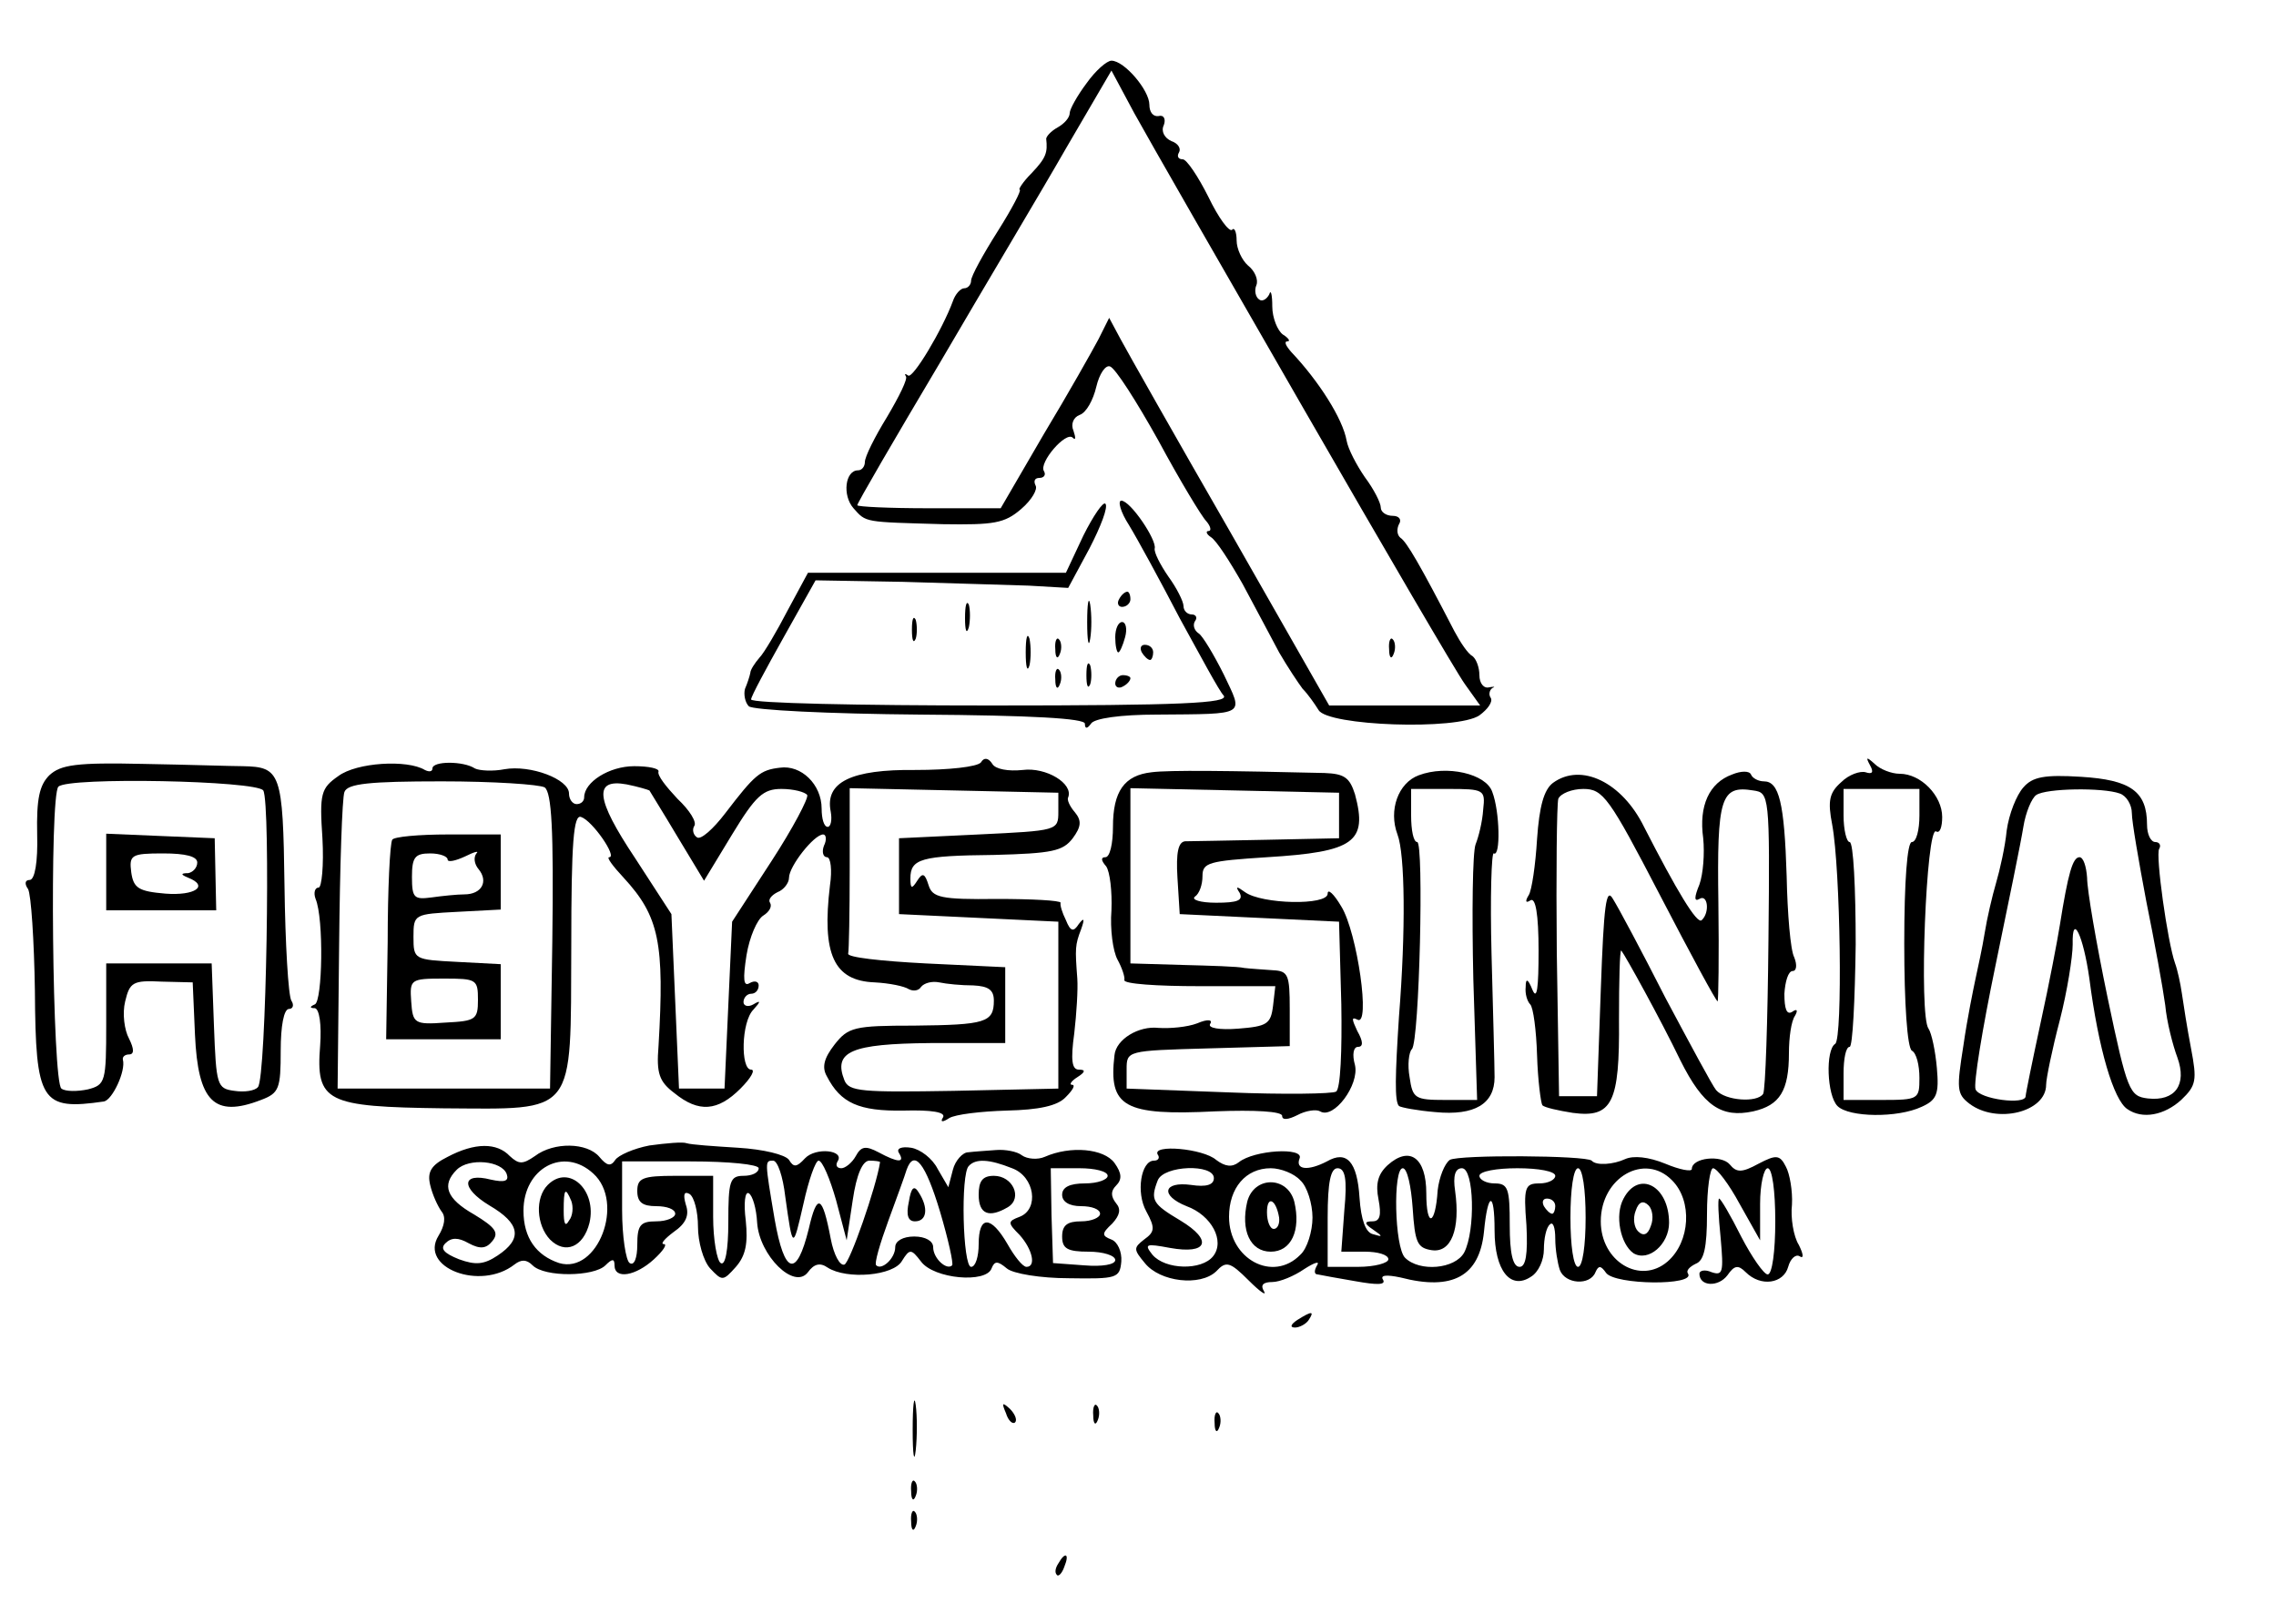
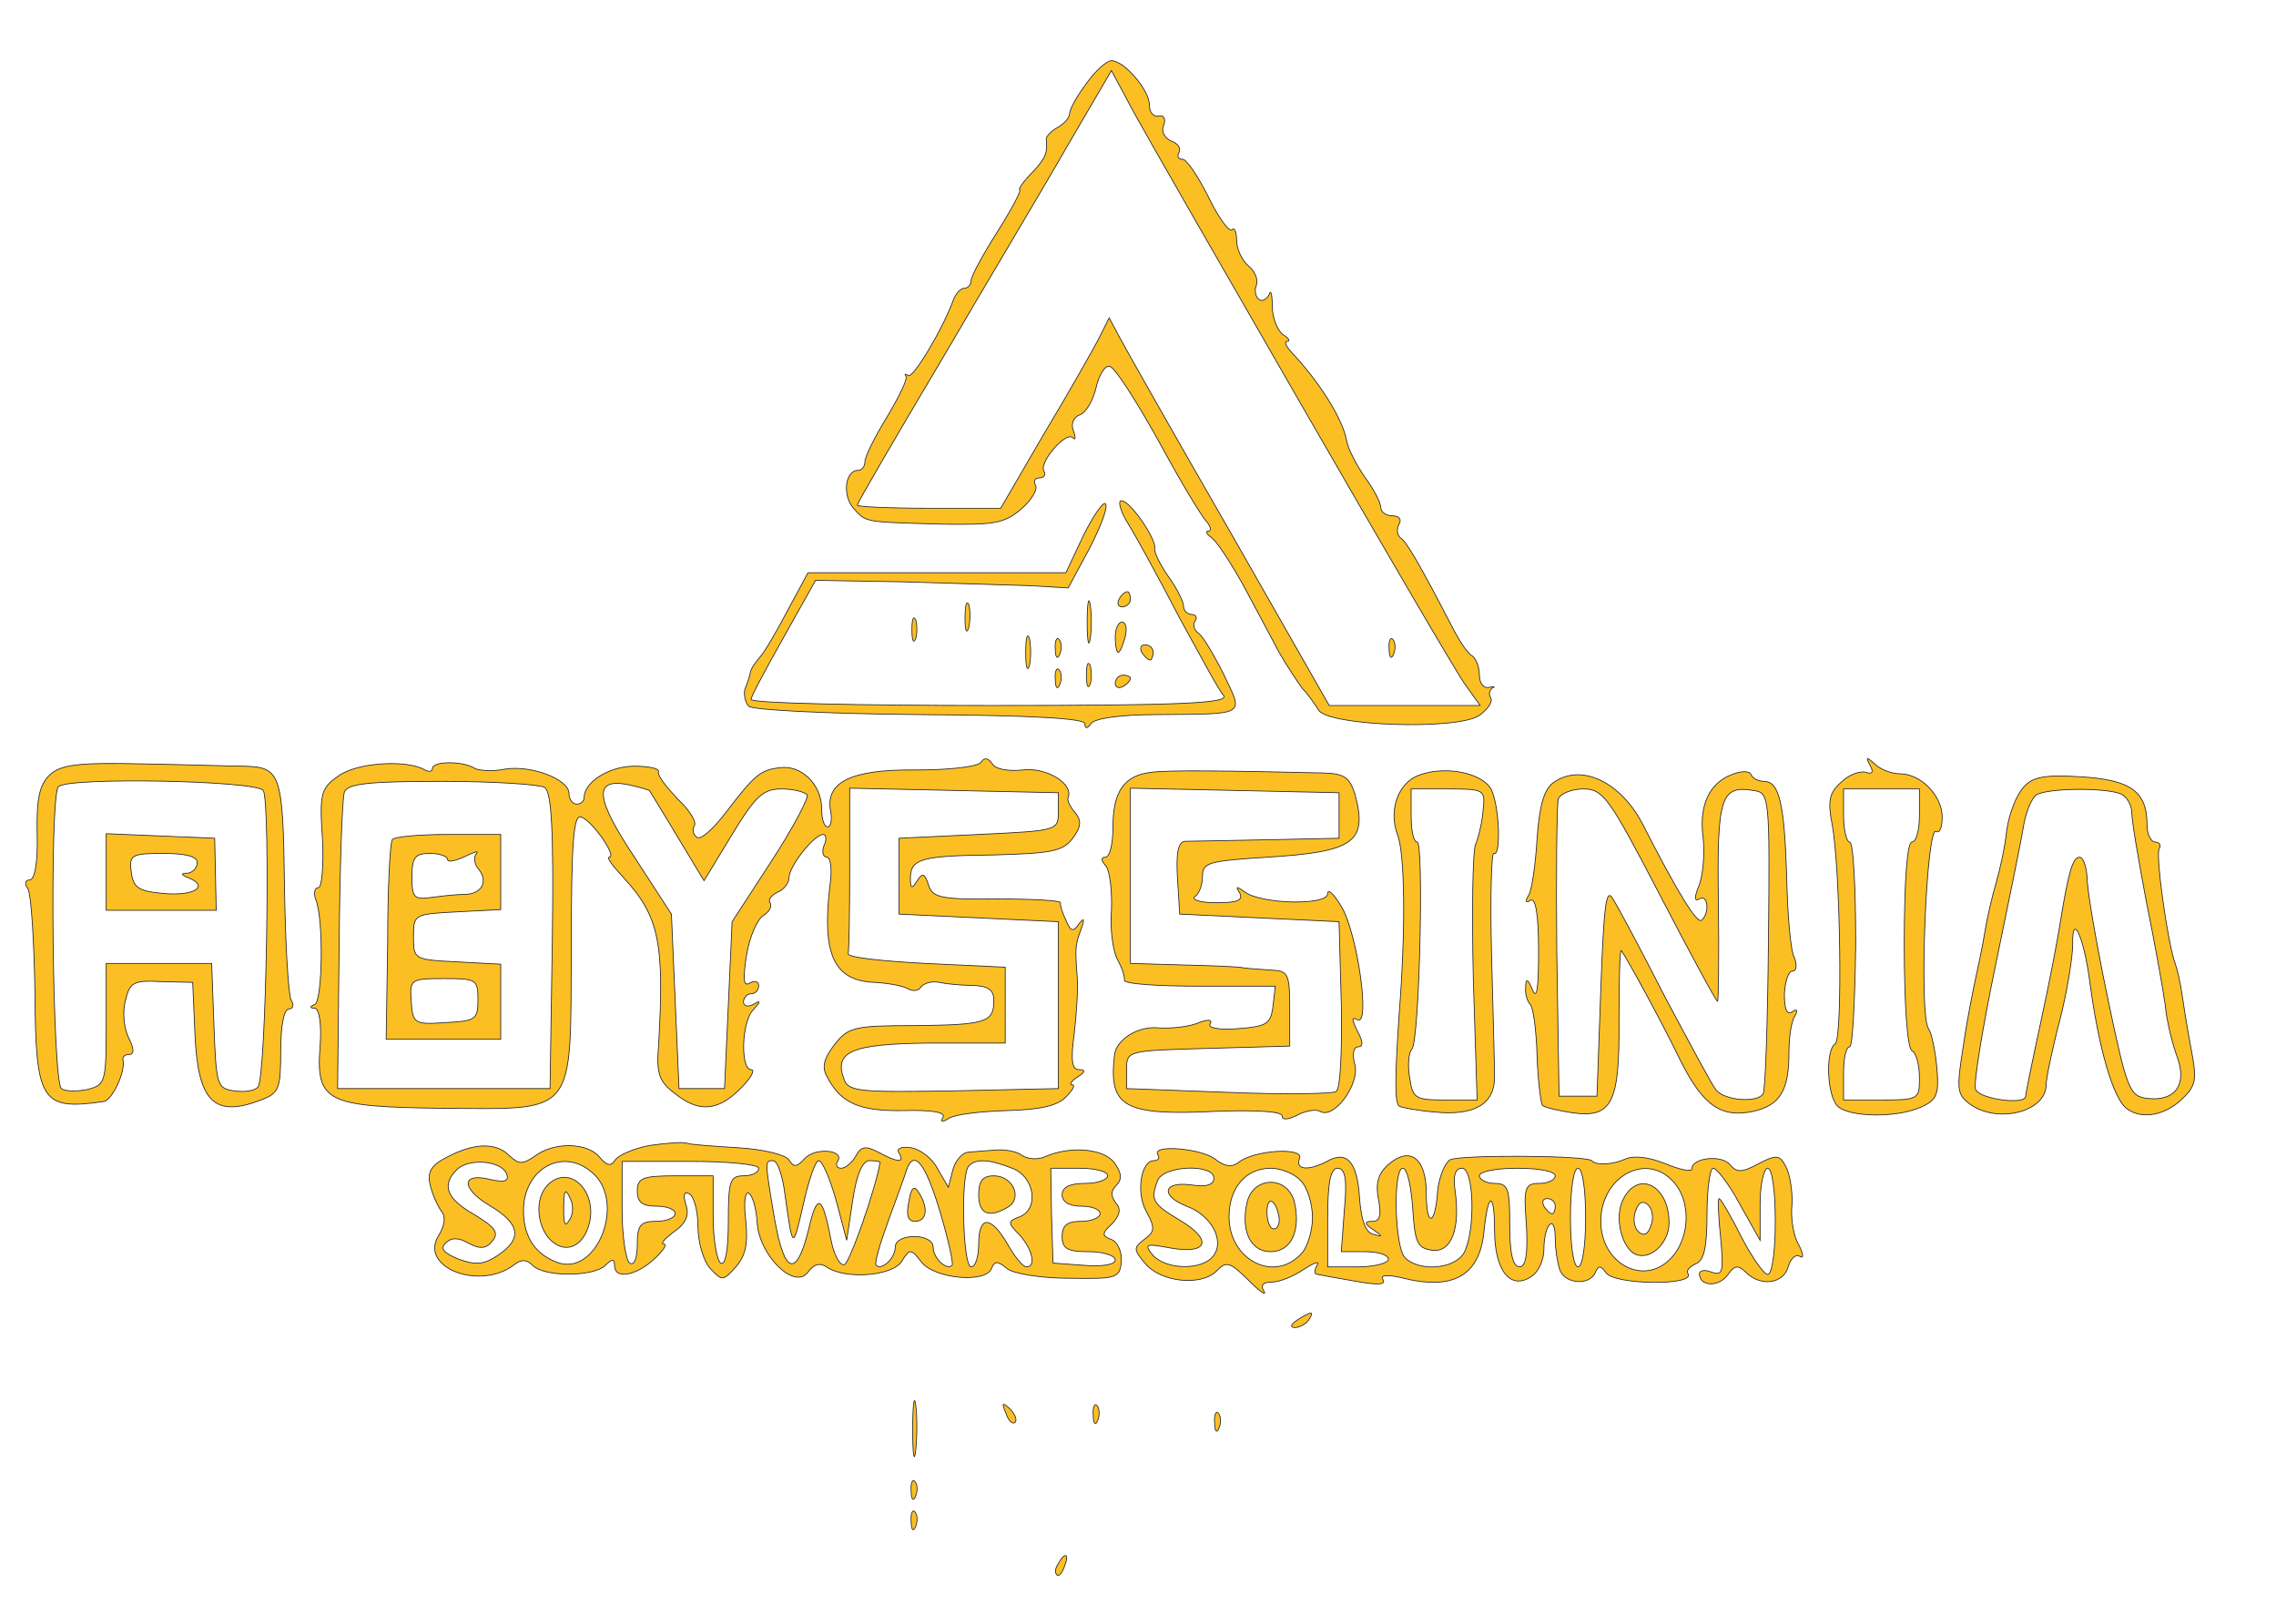
<svg xmlns="http://www.w3.org/2000/svg" version="1.0" width="300pt" height="214pt" viewBox="0 0 300 214" preserveAspectRatio="xMidYMid meet">
-   <g transform="translate(0,214) scale(0.1,-0.1)" fill="#000000" stroke="none">
+   <g transform="translate(0,214) scale(0.1,-0.1)" fill="#fbbf24" stroke="#222">
    <path d="M1432 2030 c-12 -16 -22 -34 -22 -39 0 -6 -7 -14 -16 -19 -9 -5 -15 -12 -15 -15 2 -18 0 -25 -19 -45 -12 -12 -18 -22 -16 -22 3 0 -10 -25 -29 -55 -19 -30 -35 -59 -35 -65 0 -5 -4 -10 -9 -10 -5 0 -12 -8 -15 -17 -14 -38 -53 -103 -59 -98 -4 3 -5 2 -3 -1 3 -3 -9 -27 -25 -54 -16 -26 -29 -52 -29 -59 0 -6 -4 -11 -9 -11 -17 0 -21 -33 -6 -50 17 -19 13 -18 118 -21 67 -1 81 1 103 20 14 12 22 26 19 31 -3 6 -1 10 5 10 6 0 9 4 6 9 -7 11 29 53 38 44 4 -4 4 0 1 9 -4 9 0 18 8 21 9 3 18 20 22 37 4 17 12 29 18 27 7 -2 35 -46 64 -98 28 -52 57 -100 63 -106 6 -7 7 -13 3 -13 -4 0 -3 -4 3 -8 7 -4 25 -32 42 -62 16 -30 38 -71 48 -90 11 -19 25 -40 31 -48 7 -7 16 -20 21 -28 12 -21 183 -27 212 -7 11 8 18 18 15 23 -3 4 -2 10 2 13 5 2 2 2 -4 1 -7 -2 -13 5 -13 16 0 10 -4 21 -9 25 -6 3 -16 18 -24 33 -45 87 -63 118 -71 123 -5 4 -5 12 -2 18 4 6 0 11 -8 11 -9 0 -16 5 -16 11 0 6 -9 24 -21 40 -11 16 -22 37 -24 48 -5 29 -37 79 -73 117 -7 8 -10 14 -5 14 4 0 2 4 -6 9 -7 5 -14 22 -14 37 0 16 -2 23 -4 16 -3 -6 -9 -10 -13 -7 -5 3 -7 12 -4 19 3 7 -2 19 -11 26 -8 7 -15 22 -15 33 0 11 -3 18 -6 14 -4 -3 -18 16 -31 43 -14 28 -29 50 -34 50 -6 0 -8 4 -5 9 3 5 -1 12 -10 15 -9 4 -14 13 -10 21 3 8 0 14 -7 12 -7 -1 -12 5 -12 15 0 19 -33 58 -50 58 -6 0 -21 -13 -33 -30z m287 -430 c106 -184 201 -347 212 -362 l20 -28 -100 0 -99 0 -130 228 c-72 125 -137 240 -145 255 l-15 28 -14 -28 c-8 -15 -40 -72 -72 -125 l-57 -98 -95 0 c-52 0 -94 2 -94 4 0 3 49 87 109 188 59 101 135 228 167 284 l59 101 30 -56 c17 -31 118 -207 224 -391z" />
    <path d="M1831 1284 c0 -11 3 -14 6 -6 3 7 2 16 -1 19 -3 4 -6 -2 -5 -13z" />
    <path d="M1428 1434 l-23 -49 -170 0 -170 0 -27 -50 c-14 -27 -31 -56 -37 -62 -6 -7 -12 -16 -12 -20 -1 -5 -4 -14 -7 -21 -2 -7 0 -18 5 -23 5 -5 105 -10 226 -11 147 -1 217 -5 217 -12 0 -7 3 -7 8 0 4 7 39 12 87 12 120 1 114 -2 88 53 -13 26 -28 51 -33 54 -6 4 -8 11 -5 16 4 5 1 9 -4 9 -6 0 -11 5 -11 11 0 6 -9 24 -20 39 -11 16 -19 32 -18 37 3 11 -32 63 -44 63 -5 0 -1 -15 10 -32 11 -18 41 -73 67 -123 27 -49 52 -96 58 -102 7 -10 -55 -13 -307 -13 -174 0 -316 3 -316 8 0 4 20 41 43 82 l42 75 115 -2 c63 -2 138 -4 166 -5 l52 -3 28 52 c15 29 25 55 21 59 -3 3 -16 -16 -29 -42z" />
    <path d="M1433 1320 c0 -25 2 -35 4 -22 2 12 2 32 0 45 -2 12 -4 2 -4 -23z" />
    <path d="M1475 1350 c-3 -5 -1 -10 4 -10 6 0 11 5 11 10 0 6 -2 10 -4 10 -3 0 -8 -4 -11 -10z" />
    <path d="M1272 1325 c0 -16 2 -22 5 -12 2 9 2 23 0 30 -3 6 -5 -1 -5 -18z" />
    <path d="M1202 1310 c0 -14 2 -19 5 -12 2 6 2 18 0 25 -3 6 -5 1 -5 -13z" />
    <path d="M1470 1300 c0 -11 2 -20 4 -20 2 0 6 9 9 20 3 11 1 20 -4 20 -5 0 -9 -9 -9 -20z" />
    <path d="M1352 1280 c0 -19 2 -27 5 -17 2 9 2 25 0 35 -3 9 -5 1 -5 -18z" />
    <path d="M1391 1284 c0 -11 3 -14 6 -6 3 7 2 16 -1 19 -3 4 -6 -2 -5 -13z" />
    <path d="M1505 1280 c3 -5 8 -10 11 -10 2 0 4 5 4 10 0 6 -5 10 -11 10 -5 0 -7 -4 -4 -10z" />
    <path d="M1432 1250 c0 -14 2 -19 5 -12 2 6 2 18 0 25 -3 6 -5 1 -5 -13z" />
    <path d="M1391 1244 c0 -11 3 -14 6 -6 3 7 2 16 -1 19 -3 4 -6 -2 -5 -13z" />
    <path d="M1470 1239 c0 -5 5 -7 10 -4 6 3 10 8 10 11 0 2 -4 4 -10 4 -5 0 -10 -5 -10 -11z" />
    <path d="M65 1118 c-13 -13 -17 -31 -16 -78 1 -36 -3 -60 -10 -60 -6 0 -7 -5 -2 -12 4 -7 8 -68 9 -134 1 -147 8 -158 91 -146 11 2 29 40 25 55 -1 4 3 7 8 7 7 0 7 7 0 21 -6 11 -9 33 -5 49 6 25 10 28 48 26 l41 -1 3 -69 c4 -88 25 -110 87 -86 24 9 26 15 26 65 0 32 4 55 11 55 5 0 7 5 3 11 -4 7 -8 75 -9 151 -2 150 -5 157 -55 158 -14 0 -73 2 -131 3 -88 2 -109 -1 -124 -15z m282 -20 c10 -16 4 -380 -7 -391 -4 -5 -18 -7 -31 -5 -23 3 -24 7 -27 86 l-3 82 -69 0 -70 0 0 -80 c0 -76 -1 -80 -24 -86 -14 -3 -30 -3 -35 1 -12 7 -16 387 -4 398 13 13 261 8 270 -5z" />
    <path d="M140 990 l0 -50 73 0 72 0 -1 47 -1 48 -72 3 -71 3 0 -51z m120 13 c0 -7 -6 -13 -12 -14 -10 0 -10 -2 0 -6 28 -11 9 -24 -30 -21 -35 3 -42 7 -45 28 -3 23 0 25 42 25 30 0 45 -4 45 -12z" />
    <path d="M446 1117 c-23 -16 -25 -23 -21 -82 2 -36 -1 -65 -5 -65 -5 0 -7 -7 -4 -15 11 -26 9 -135 -1 -139 -7 -3 -7 -5 0 -5 6 -1 9 -22 7 -49 -6 -75 8 -81 162 -83 177 -1 168 -12 169 214 0 137 3 174 13 170 15 -5 48 -53 37 -53 -4 0 5 -12 19 -27 47 -51 54 -86 46 -222 -3 -36 1 -47 21 -62 32 -26 57 -24 87 6 14 14 20 25 14 25 -14 0 -13 63 3 79 10 11 10 13 0 7 -7 -4 -13 -2 -13 3 0 6 5 11 10 11 6 0 10 5 10 11 0 5 -5 7 -12 3 -8 -5 -9 5 -4 37 4 24 14 47 22 52 8 5 12 12 9 17 -3 4 2 10 10 14 8 3 15 12 15 19 0 15 33 57 45 57 4 0 5 -7 1 -15 -3 -8 -1 -15 4 -15 5 0 7 -17 4 -37 -11 -91 5 -126 59 -128 19 -1 39 -5 45 -9 6 -3 13 -2 16 3 4 5 14 8 24 6 9 -2 29 -4 45 -4 20 -1 27 -6 27 -20 0 -29 -11 -32 -105 -33 -79 0 -87 -2 -105 -25 -14 -18 -17 -30 -10 -42 18 -35 42 -46 101 -45 37 1 56 -2 52 -9 -4 -6 -1 -7 8 -1 8 5 42 9 76 10 42 1 67 6 78 18 9 9 13 16 8 16 -4 0 -1 5 7 10 11 7 11 10 2 10 -9 0 -11 12 -6 48 3 26 5 58 4 72 -3 40 -3 44 5 65 5 14 4 16 -3 7 -7 -11 -11 -10 -17 5 -5 10 -8 20 -7 23 0 3 -38 5 -84 5 -74 -1 -85 2 -90 18 -5 16 -8 17 -15 6 -7 -11 -9 -11 -9 3 0 26 14 30 110 31 77 2 91 5 104 22 11 15 12 23 3 34 -7 8 -11 17 -9 20 7 18 -29 40 -60 36 -19 -2 -36 1 -40 8 -5 8 -11 9 -15 2 -5 -6 -43 -10 -86 -10 -85 1 -120 -16 -112 -55 2 -11 0 -20 -4 -20 -5 0 -8 11 -8 24 0 32 -27 58 -55 54 -26 -3 -33 -9 -72 -60 -16 -21 -32 -35 -37 -32 -5 3 -7 10 -4 15 4 5 -6 21 -22 36 -15 16 -27 31 -25 36 1 4 -13 7 -32 7 -33 0 -66 -21 -66 -41 0 -5 -4 -9 -10 -9 -5 0 -10 6 -10 14 0 19 -51 38 -85 32 -15 -3 -33 -2 -39 1 -15 10 -56 10 -56 0 0 -4 -4 -5 -10 -2 -23 14 -90 10 -114 -8z m272 -15 c9 -7 12 -54 10 -203 l-3 -194 -140 0 -140 0 2 189 c1 104 4 195 7 202 4 11 33 14 128 14 68 0 129 -4 136 -8z m138 -4 c1 -2 18 -29 37 -61 l35 -58 37 61 c31 51 41 60 65 60 16 0 31 -4 34 -8 2 -4 -19 -44 -47 -87 l-52 -80 -5 -110 -5 -110 -30 0 -30 0 -5 115 -5 115 -48 74 c-52 78 -55 105 -11 97 15 -3 28 -7 30 -8z m539 -28 c0 -25 -1 -25 -105 -30 l-105 -5 0 -50 0 -50 105 -5 105 -5 0 -110 0 -110 -138 -3 c-121 -2 -138 -1 -144 14 -15 38 9 48 113 49 l99 0 0 50 0 50 -105 5 c-58 3 -104 8 -102 13 1 4 2 54 2 112 l0 106 138 -3 137 -3 0 -25z" />
    <path d="M517 1033 c-3 -5 -6 -65 -6 -135 l-2 -128 76 0 75 0 0 50 0 49 -57 3 c-57 3 -58 3 -58 33 0 30 1 30 58 33 l57 3 0 49 0 50 -69 0 c-39 0 -72 -3 -74 -7z m73 -26 c0 -4 10 -2 23 4 12 6 19 8 15 4 -4 -5 -3 -14 3 -21 13 -16 4 -33 -19 -33 -9 0 -29 -2 -43 -4 -23 -3 -26 -1 -26 27 0 26 4 31 24 31 13 0 23 -4 23 -8z m40 -185 c0 -26 -3 -28 -43 -30 -41 -3 -43 -1 -45 28 -2 29 -1 30 43 30 43 0 45 -1 45 -28z" />
    <path d="M2465 1131 c5 -9 3 -12 -6 -9 -7 2 -22 -3 -32 -13 -16 -14 -18 -25 -12 -56 11 -59 14 -282 4 -289 -13 -8 -11 -68 3 -82 15 -15 79 -16 111 -1 20 9 23 17 20 51 -2 23 -7 46 -11 52 -13 17 -3 268 10 260 5 -3 8 6 8 19 0 28 -28 57 -56 57 -11 0 -26 6 -33 13 -11 10 -12 9 -6 -2z m65 -66 c0 -19 -4 -35 -10 -35 -6 0 -10 -51 -10 -134 0 -79 4 -137 10 -141 6 -3 10 -19 10 -36 0 -28 -1 -29 -50 -29 l-50 0 0 35 c0 19 3 35 8 35 4 0 7 61 8 135 0 74 -3 135 -8 135 -4 0 -8 16 -8 35 l0 35 50 0 50 0 0 -35z" />
    <path d="M1518 1122 c-36 -4 -51 -25 -51 -72 0 -22 -4 -40 -10 -40 -6 0 -6 -4 1 -12 5 -7 8 -33 7 -58 -2 -25 2 -54 8 -65 6 -11 10 -23 9 -27 -1 -5 43 -8 99 -8 l100 0 -3 -26 c-3 -24 -8 -27 -46 -30 -25 -2 -40 1 -37 6 4 6 -3 7 -17 1 -13 -5 -36 -7 -51 -6 -26 3 -56 -15 -58 -36 -8 -68 12 -80 133 -74 52 2 88 0 88 -6 0 -6 8 -5 20 1 11 6 25 8 30 5 18 -11 52 35 46 61 -4 14 -2 24 4 24 7 0 7 7 -1 21 -7 15 -8 19 0 15 18 -11 0 115 -21 149 -10 17 -18 24 -18 17 0 -16 -87 -14 -109 2 -11 8 -13 8 -7 -1 5 -10 -3 -13 -31 -13 -21 0 -33 4 -28 8 6 4 10 16 10 27 0 18 8 20 85 25 115 7 133 20 116 83 -7 22 -14 27 -40 28 -126 3 -205 4 -228 1z m247 -57 l0 -30 -95 -2 c-52 -1 -101 -2 -108 -2 -9 -1 -12 -15 -10 -48 l3 -48 105 -5 105 -5 3 -109 c1 -60 -1 -112 -7 -115 -5 -3 -69 -4 -142 -1 l-134 5 0 25 c0 25 0 25 108 28 l107 3 0 49 c0 45 -2 50 -22 51 -13 1 -30 2 -38 3 -8 2 -45 3 -82 4 l-68 2 0 115 0 116 138 -3 137 -3 0 -30z" />
    <path d="M1870 1118 c-27 -10 -40 -46 -28 -78 10 -26 11 -127 2 -240 -5 -77 -6 -112 0 -118 3 -2 24 -6 48 -8 52 -5 78 11 78 46 0 14 -2 87 -4 162 -2 76 0 136 3 133 9 -5 8 55 -2 81 -8 24 -60 36 -97 22z m85 -45 c-1 -16 -6 -36 -10 -46 -4 -10 -5 -90 -3 -178 l5 -159 -42 0 c-40 0 -43 2 -47 30 -3 16 -1 33 3 37 10 10 16 273 7 273 -5 0 -8 16 -8 35 l0 35 49 0 c47 0 49 -1 46 -27z" />
    <path d="M2283 1119 c-30 -11 -44 -41 -38 -84 2 -20 0 -47 -5 -61 -7 -17 -7 -23 0 -19 11 7 14 -18 3 -28 -6 -6 -33 39 -76 123 -29 59 -83 85 -120 58 -12 -9 -18 -31 -21 -74 -2 -34 -7 -68 -11 -74 -5 -8 -4 -11 2 -7 7 5 11 -18 11 -66 0 -49 -2 -66 -8 -52 -6 15 -9 16 -9 4 -1 -9 2 -19 6 -23 4 -4 8 -34 9 -67 1 -33 5 -63 7 -66 3 -3 21 -7 40 -10 52 -7 62 13 61 123 0 52 1 92 3 91 5 -6 52 -91 78 -145 30 -60 54 -76 96 -67 35 8 47 27 47 77 0 20 3 42 8 49 4 7 3 10 -4 5 -7 -4 -10 4 -10 24 1 16 5 30 11 30 5 0 6 8 2 18 -5 9 -9 58 -10 107 -3 97 -10 125 -30 125 -7 0 -15 4 -17 9 -2 5 -13 5 -25 0z m-95 -159 c40 -77 74 -140 76 -140 1 0 2 59 1 130 -2 139 3 155 46 148 21 -3 22 -5 20 -197 -1 -107 -4 -198 -7 -203 -8 -12 -50 -9 -62 5 -5 6 -35 62 -67 122 -31 61 -62 119 -69 130 -9 16 -12 -8 -16 -120 l-5 -140 -25 0 -25 0 -3 190 c-1 104 0 195 2 202 3 7 18 13 33 13 26 0 34 -11 101 -140z" />
    <path d="M2667 1102 c-9 -10 -19 -35 -22 -57 -2 -21 -9 -52 -14 -69 -5 -17 -12 -47 -15 -66 -3 -19 -9 -46 -12 -60 -3 -14 -11 -53 -16 -88 -9 -57 -9 -64 8 -77 36 -27 101 -11 101 25 0 8 8 47 18 85 10 39 17 84 17 100 -1 43 14 12 22 -45 12 -93 32 -160 50 -172 20 -14 49 -8 71 12 20 19 21 26 13 68 -5 26 -10 58 -12 72 -2 14 -6 32 -9 40 -10 28 -26 143 -21 151 3 5 0 9 -5 9 -6 0 -11 10 -11 23 0 44 -22 59 -87 63 -48 3 -64 0 -76 -14z m127 -8 c9 -3 16 -15 16 -26 0 -11 9 -63 19 -116 11 -54 22 -115 25 -137 2 -22 10 -53 16 -69 13 -36 -3 -58 -39 -54 -24 3 -27 9 -53 133 -15 72 -27 142 -27 158 -1 15 -5 27 -10 27 -9 0 -15 -21 -26 -90 -3 -19 -14 -77 -25 -127 -11 -51 -20 -95 -20 -98 0 -12 -61 -4 -66 9 -3 7 9 80 26 162 17 82 34 165 37 184 3 19 11 38 17 42 13 9 88 10 110 2z" />
    <path d="M856 630 c-21 -4 -41 -13 -45 -19 -6 -9 -11 -8 -21 4 -16 19 -60 20 -85 1 -16 -11 -21 -11 -33 0 -17 18 -46 18 -82 -1 -22 -11 -27 -20 -23 -37 3 -13 10 -28 15 -35 6 -7 4 -19 -4 -32 -26 -42 55 -73 100 -38 9 7 16 7 24 -1 16 -16 81 -15 96 0 9 9 12 9 12 0 0 -19 28 -14 52 8 12 11 18 20 13 20 -5 0 1 7 13 16 16 11 21 22 16 36 -4 14 -2 18 5 14 6 -4 11 -23 11 -43 0 -20 7 -45 16 -55 16 -17 17 -17 34 2 13 15 16 31 13 61 -3 23 -1 39 4 36 5 -3 10 -20 11 -39 3 -43 49 -89 67 -65 8 11 16 13 26 6 25 -16 87 -11 98 9 10 16 12 16 25 -1 17 -23 86 -29 93 -9 4 10 8 10 20 0 8 -7 45 -13 82 -13 63 -1 67 0 69 22 1 13 -5 26 -13 29 -13 5 -13 8 1 21 10 11 12 19 5 27 -7 9 -7 16 0 23 8 8 8 16 -2 30 -14 19 -58 23 -92 8 -9 -4 -23 -3 -30 2 -6 5 -22 8 -34 7 -13 -1 -29 -2 -37 -3 -7 0 -17 -11 -20 -23 l-6 -23 -14 24 c-7 14 -23 26 -35 28 -13 2 -20 -1 -16 -7 8 -13 -1 -13 -27 1 -17 9 -23 8 -30 -5 -5 -9 -14 -16 -19 -16 -6 0 -8 4 -5 9 10 15 -29 19 -43 4 -11 -12 -15 -12 -21 -2 -5 7 -34 14 -67 16 -32 2 -62 4 -68 6 -5 2 -27 0 -49 -3z m-188 -38 c3 -9 -3 -11 -21 -7 -39 10 -40 -11 -2 -34 41 -24 44 -44 11 -66 -18 -12 -29 -13 -51 -5 -20 8 -25 14 -18 21 8 8 17 8 31 0 15 -8 23 -7 31 3 9 11 4 18 -24 35 -37 21 -43 39 -23 59 16 16 60 12 66 -6z m114 1 c42 -38 6 -133 -45 -118 -30 10 -47 33 -47 69 0 56 53 85 92 49z m218 7 c0 -6 -9 -10 -20 -10 -18 0 -20 -7 -20 -61 0 -37 -4 -58 -10 -54 -5 3 -10 31 -10 61 l0 54 -50 0 c-43 0 -50 -3 -50 -20 0 -15 7 -20 25 -20 14 0 25 -4 25 -10 0 -5 -11 -10 -25 -10 -21 0 -25 -5 -25 -31 0 -17 -4 -28 -10 -24 -5 3 -10 35 -10 70 l0 64 90 0 c51 0 90 -4 90 -9z m35 -37 c10 -71 10 -71 24 -10 7 32 16 57 20 57 5 0 15 -24 23 -52 l14 -53 8 53 c5 34 13 52 22 52 8 0 14 -1 14 -2 -5 -33 -40 -133 -47 -135 -6 -2 -14 13 -18 34 -11 58 -18 61 -29 13 -16 -65 -32 -61 -45 13 -13 77 -13 77 -2 77 6 0 13 -21 16 -47z m204 -20 c11 -37 18 -69 16 -71 -7 -7 -25 9 -25 24 0 8 -10 14 -25 14 -15 0 -25 -6 -25 -14 0 -15 -18 -31 -25 -24 -3 2 5 29 16 59 11 30 22 60 24 67 10 28 25 8 44 -55z m95 57 c30 -11 36 -54 10 -64 -16 -6 -16 -8 0 -24 17 -19 22 -42 9 -42 -5 0 -16 14 -25 30 -22 38 -38 38 -38 0 0 -16 -4 -30 -10 -30 -11 0 -14 123 -3 133 9 10 27 9 57 -3z m126 -10 c0 -5 -13 -10 -30 -10 -20 0 -30 -5 -30 -15 0 -9 9 -15 25 -15 14 0 25 -4 25 -10 0 -5 -11 -10 -25 -10 -18 0 -25 -5 -25 -20 0 -16 7 -20 35 -20 19 0 35 -5 35 -11 0 -6 -17 -9 -41 -7 l-41 3 -2 63 -1 62 38 0 c20 0 37 -4 37 -10z" />
    <path d="M722 578 c-17 -17 -15 -53 3 -72 20 -20 44 -10 52 22 10 43 -27 78 -55 50z m31 -21 c3 -8 2 -20 -3 -26 -5 -9 -7 -4 -7 13 0 29 2 32 10 13z" />
    <path d="M1198 556 c-4 -18 -1 -26 8 -26 16 0 18 18 5 38 -6 10 -10 7 -13 -12z" />
    <path d="M1290 565 c0 -26 14 -31 39 -16 19 12 6 41 -19 41 -15 0 -20 -7 -20 -25z" />
    <path d="M1526 618 c3 -4 1 -8 -5 -8 -17 0 -24 -42 -10 -67 12 -22 11 -27 -3 -37 -14 -11 -14 -13 1 -31 20 -25 73 -31 94 -11 13 14 18 13 43 -12 15 -15 24 -21 20 -14 -5 8 -1 12 11 12 10 0 29 8 42 17 14 9 21 11 17 5 -4 -7 -4 -12 1 -12 4 -1 27 -5 50 -9 28 -5 40 -5 36 2 -4 6 4 7 23 3 69 -18 104 2 110 60 5 53 14 55 14 2 0 -53 21 -79 48 -61 10 6 17 22 17 36 0 14 3 29 8 33 4 4 7 -4 7 -19 0 -14 3 -32 6 -41 7 -19 40 -21 47 -3 4 9 7 9 14 -1 12 -16 118 -17 108 -1 -3 4 2 9 10 13 11 4 15 21 15 66 0 33 4 60 8 60 5 0 21 -21 35 -47 l27 -48 0 48 c0 26 5 47 10 47 6 0 10 -30 10 -70 0 -39 -4 -70 -10 -70 -5 0 -21 23 -35 50 -14 28 -27 50 -29 50 -2 0 -1 -23 2 -52 4 -45 3 -50 -12 -45 -9 4 -16 2 -16 -2 0 -17 25 -18 37 -2 9 13 14 14 24 4 20 -20 50 -15 56 7 3 11 10 17 15 14 6 -4 5 3 -1 15 -7 11 -11 36 -9 53 1 18 -3 41 -8 50 -8 16 -13 16 -36 4 -22 -12 -29 -12 -38 -1 -11 13 -50 9 -50 -6 0 -4 -16 -1 -35 7 -22 9 -42 11 -53 6 -15 -7 -38 -9 -44 -2 -8 7 -175 8 -187 1 -7 -5 -14 -23 -16 -40 -3 -47 -15 -50 -15 -4 0 47 -22 63 -51 37 -13 -12 -16 -25 -12 -45 4 -21 2 -29 -8 -29 -11 0 -11 -3 1 -11 13 -9 13 -10 0 -6 -10 2 -16 19 -18 48 -3 48 -17 63 -43 48 -25 -13 -42 -11 -36 4 6 15 -60 11 -80 -5 -9 -7 -18 -6 -30 3 -17 15 -85 21 -77 7z m74 -31 c0 -9 -10 -12 -30 -9 -37 5 -41 -14 -6 -28 33 -12 51 -46 35 -66 -15 -19 -63 -18 -80 2 -11 14 -9 15 23 9 50 -9 57 10 14 36 -37 22 -40 27 -30 53 8 20 74 22 74 3z m114 -3 c9 -8 16 -31 16 -49 0 -18 -7 -41 -16 -49 -36 -37 -94 -6 -94 50 0 38 22 64 55 64 13 0 31 -7 39 -16z m58 -39 l-4 -55 31 0 c17 0 31 -4 31 -10 0 -5 -18 -10 -40 -10 l-40 0 0 65 c0 47 4 65 13 65 10 0 13 -14 9 -55z m90 3 c3 -46 6 -53 25 -56 26 -4 38 28 31 78 -3 20 0 30 9 30 16 0 18 -82 3 -111 -12 -22 -59 -26 -78 -7 -14 14 -16 118 -3 118 6 0 11 -24 13 -52z m188 42 c0 -5 -9 -10 -21 -10 -19 0 -21 -5 -17 -55 2 -39 -1 -55 -9 -55 -9 0 -13 18 -13 55 0 48 -2 55 -20 55 -11 0 -20 5 -20 10 0 6 23 10 50 10 28 0 50 -4 50 -10z m40 -55 c0 -37 -4 -65 -10 -65 -6 0 -10 28 -10 65 0 37 4 65 10 65 6 0 10 -28 10 -65z m114 49 c27 -27 24 -81 -6 -107 -36 -31 -88 0 -88 53 0 58 58 91 94 54z m-154 -34 c0 -5 -2 -10 -4 -10 -3 0 -8 5 -11 10 -3 6 -1 10 4 10 6 0 11 -4 11 -10z" />
    <path d="M1644 556 c-9 -38 4 -66 31 -66 27 0 40 28 31 66 -9 34 -53 34 -62 0z m42 -21 c1 -8 -2 -15 -7 -15 -5 0 -9 10 -9 22 0 23 12 17 16 -7z" />
    <path d="M2140 560 c-12 -22 -4 -60 13 -72 20 -12 47 12 47 40 0 49 -40 70 -60 32z m36 -36 c-4 -12 -10 -14 -17 -7 -5 5 -7 17 -3 27 4 12 10 14 17 7 5 -5 7 -17 3 -27z" />
    <path d="M1710 400 c-9 -6 -10 -10 -3 -10 6 0 15 5 18 10 8 12 4 12 -15 0z" />
    <path d="M1203 255 c0 -33 2 -45 4 -27 2 18 2 45 0 60 -2 15 -4 0 -4 -33z" />
    <path d="M1326 277 c3 -10 9 -15 12 -12 3 3 0 11 -7 18 -10 9 -11 8 -5 -6z" />
    <path d="M1441 274 c0 -11 3 -14 6 -6 3 7 2 16 -1 19 -3 4 -6 -2 -5 -13z" />
    <path d="M1601 264 c0 -11 3 -14 6 -6 3 7 2 16 -1 19 -3 4 -6 -2 -5 -13z" />
    <path d="M1201 174 c0 -11 3 -14 6 -6 3 7 2 16 -1 19 -3 4 -6 -2 -5 -13z" />
    <path d="M1201 134 c0 -11 3 -14 6 -6 3 7 2 16 -1 19 -3 4 -6 -2 -5 -13z" />
    <path d="M1395 79 c-4 -6 -5 -12 -2 -15 2 -3 7 2 10 11 7 17 1 20 -8 4z" />
  </g>
</svg>
